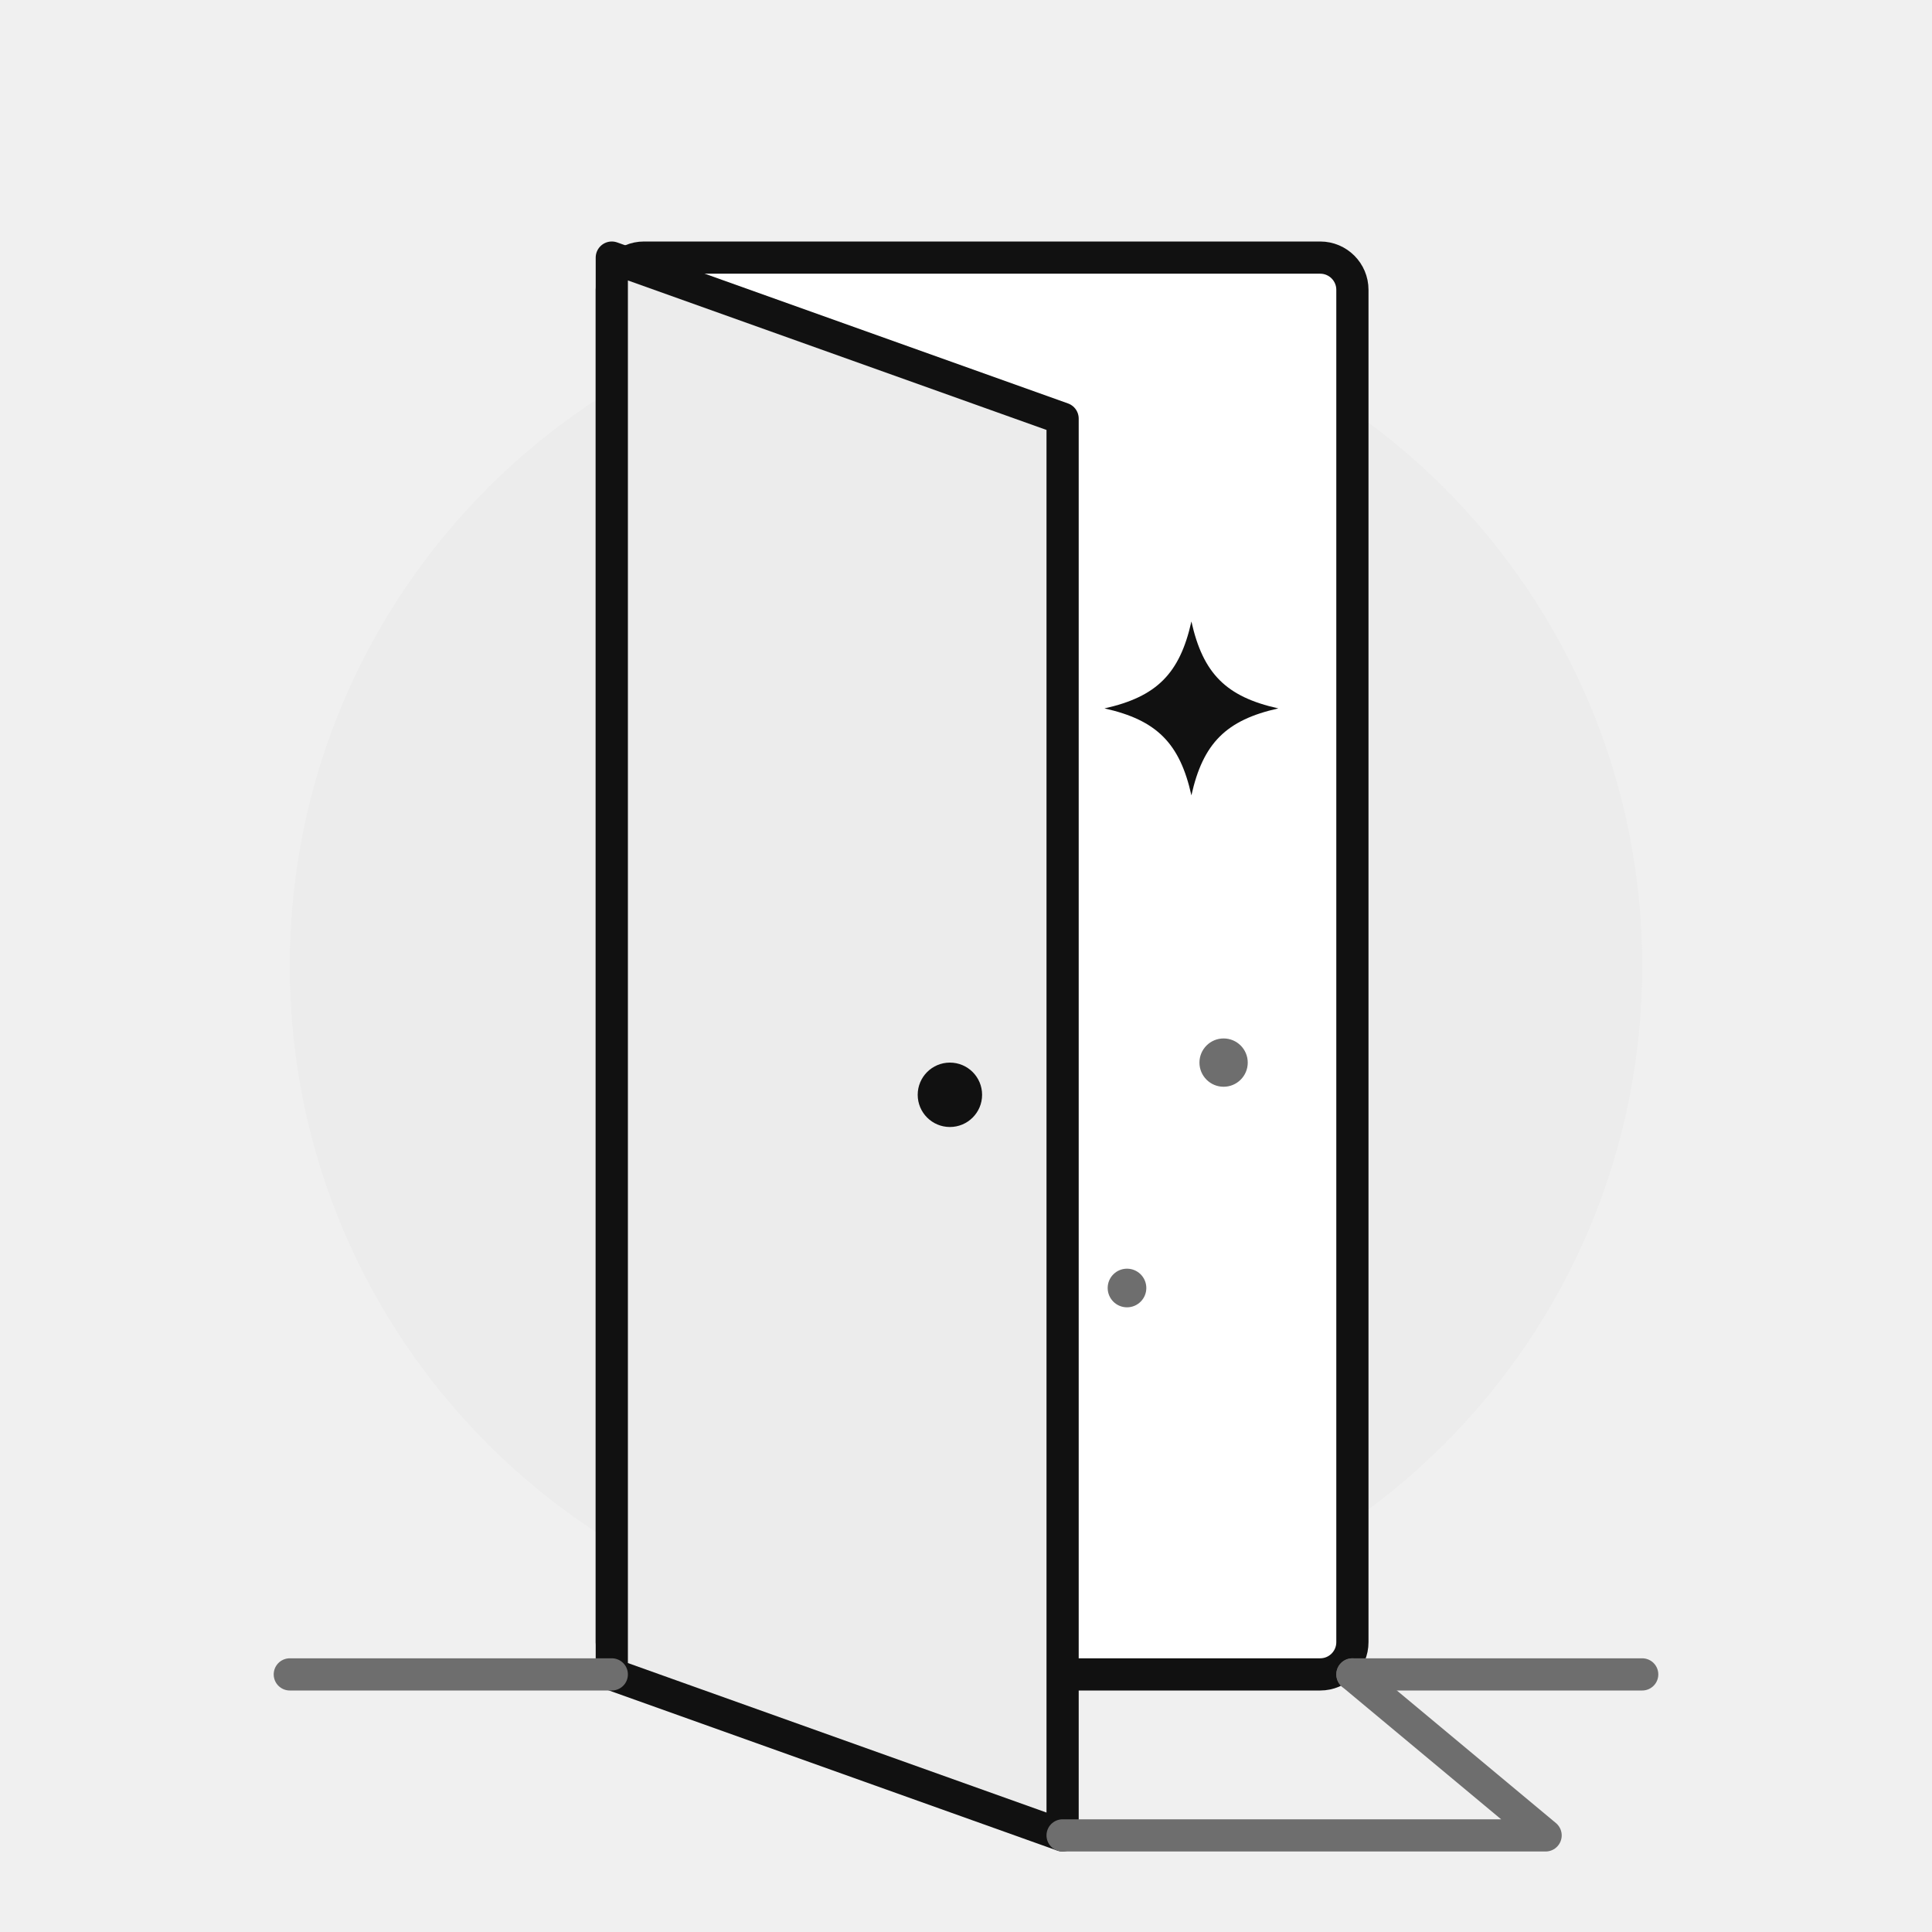
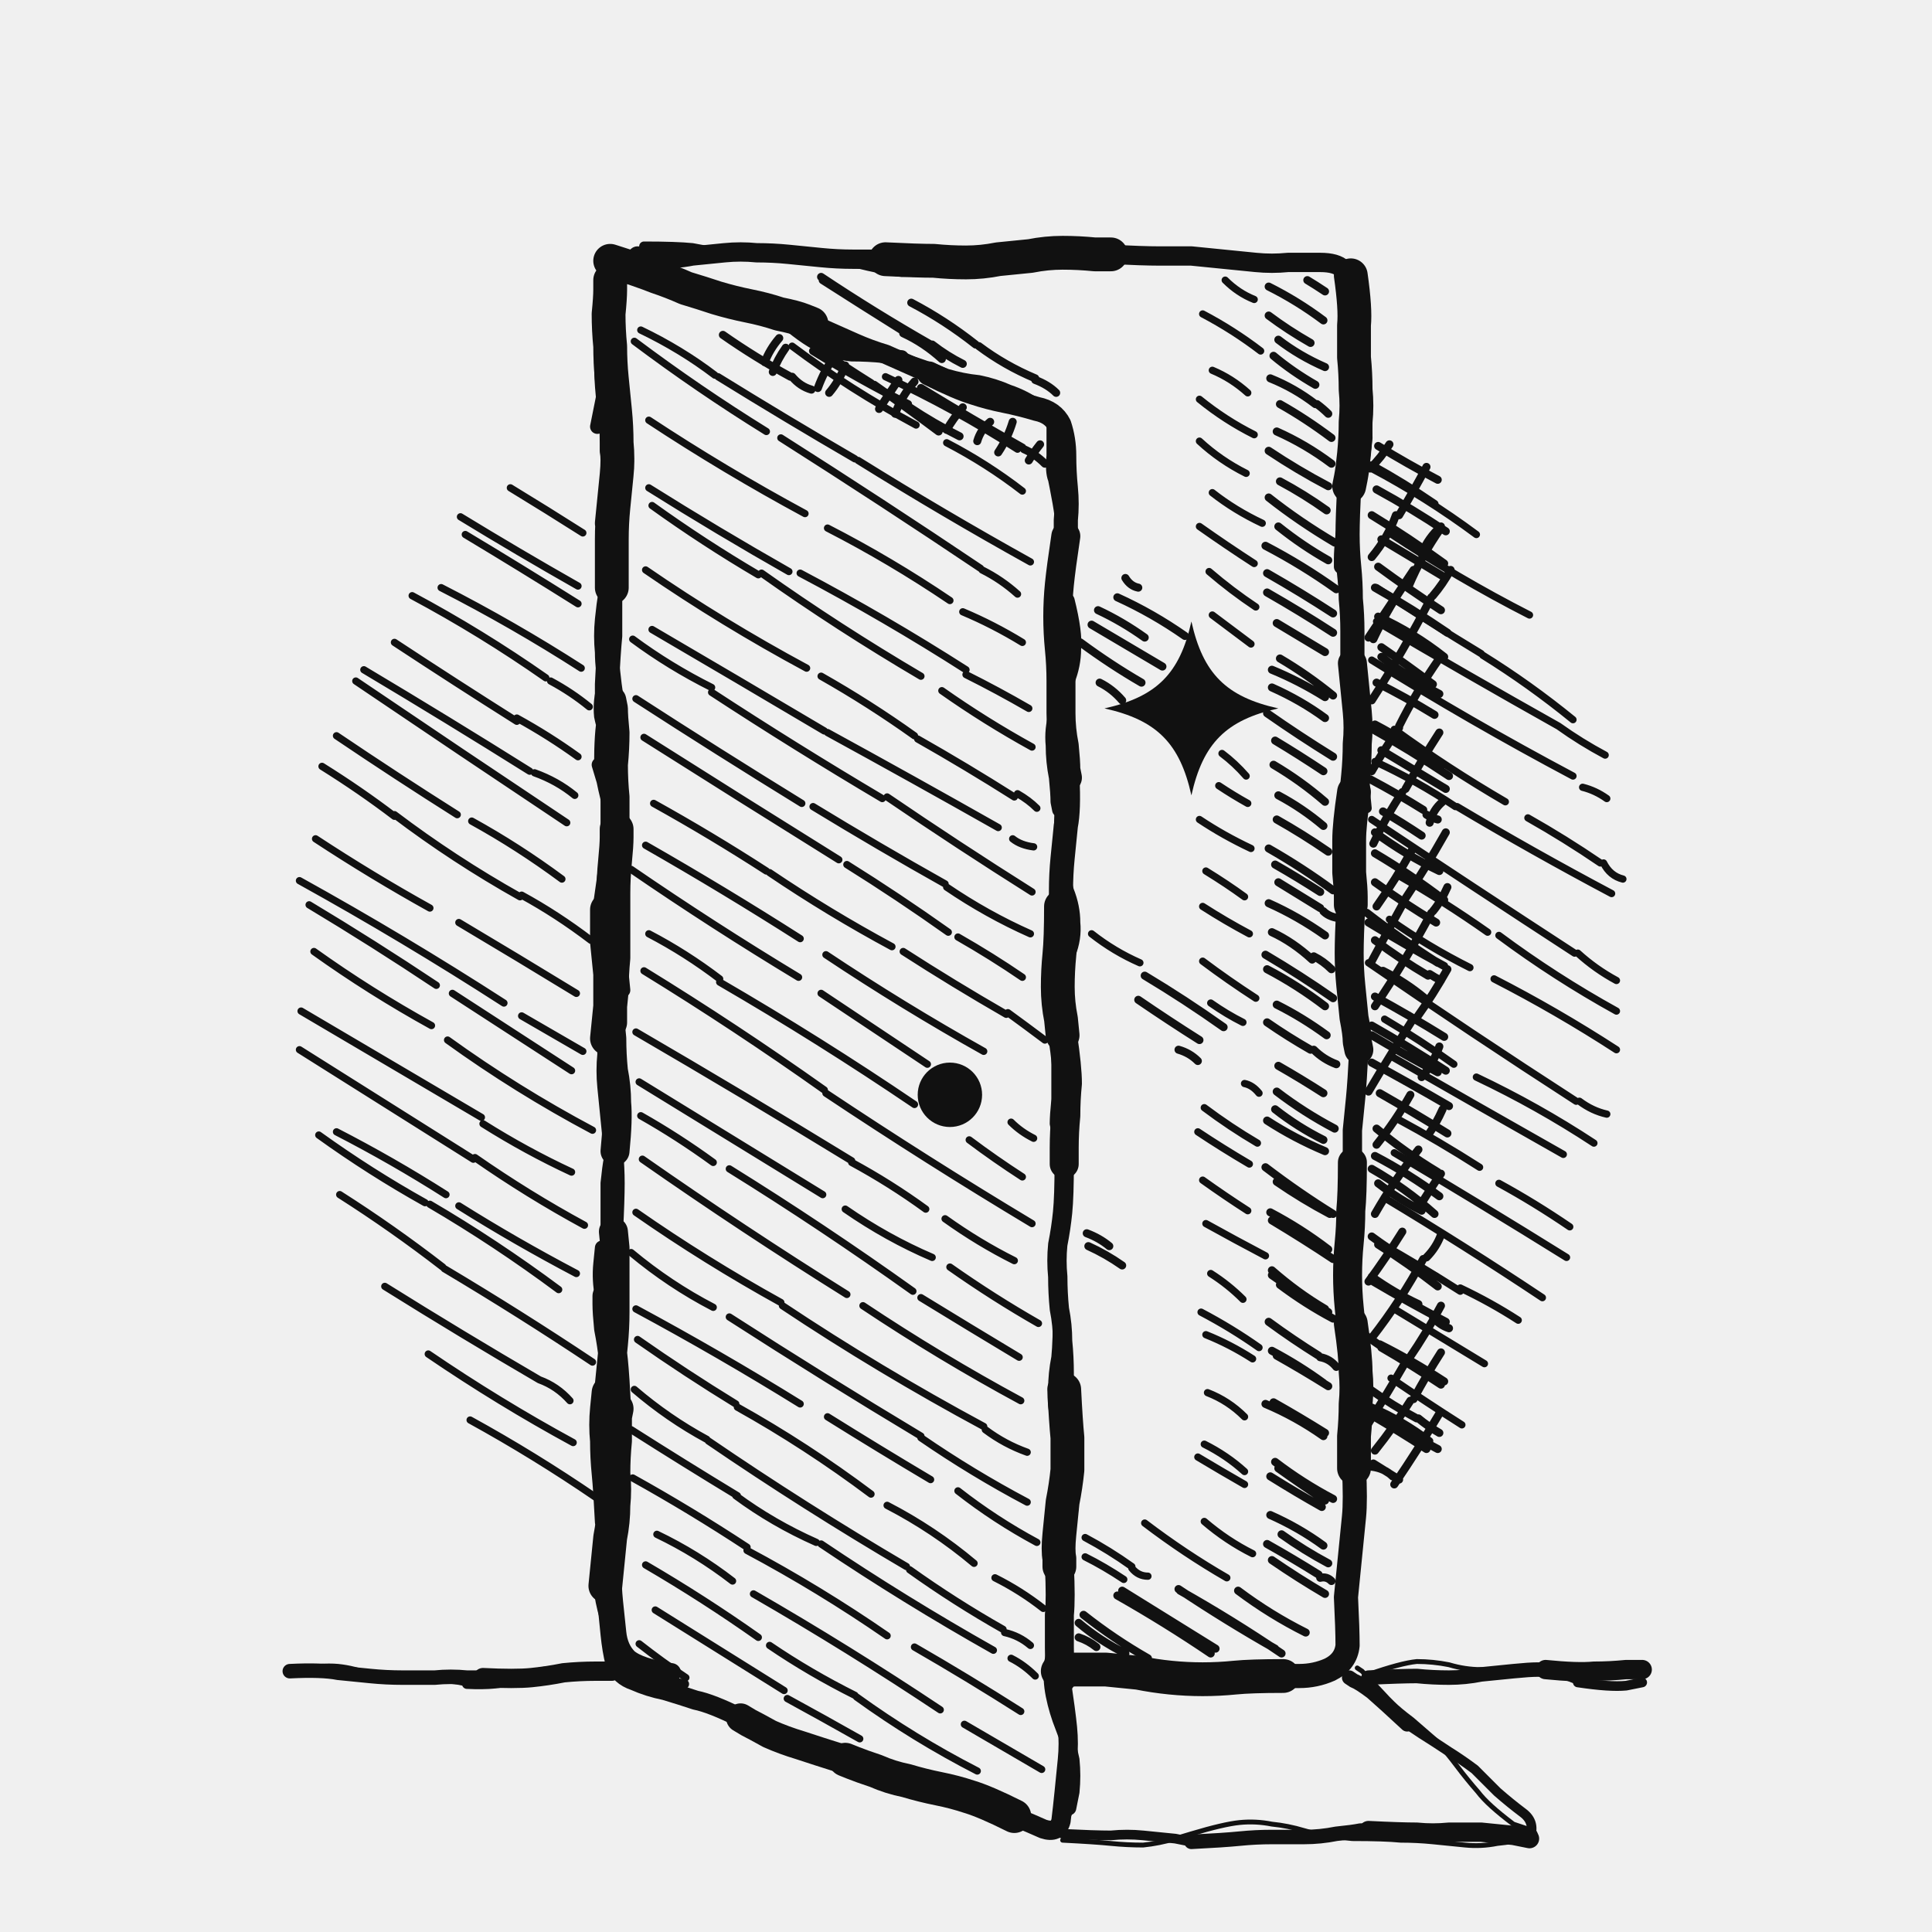
- <svg xmlns="http://www.w3.org/2000/svg" viewBox="0 0 120 120" width="120" height="120" fill="none" stroke="#111111" stroke-width="2" stroke-linecap="round" stroke-linejoin="round">
-   <circle cx="60" cy="60" r="42" fill="#ececec" stroke="none" />
-   <rect x="38" y="16" width="46" height="88" rx="2" fill="#ffffff" />
+ <svg xmlns="http://www.w3.org/2000/svg" viewBox="0 0 120 120" width="120" height="120" fill="none" stroke="#111111" stroke-linecap="round" stroke-linejoin="round">
+   <path stroke-width="0.45" d="M85.2 29.1Q88.6 30.9 91.7 33.2M86.3 33.1Q90.5 35.9 95 38.2M85.5 36.5Q88.7 38.6 92 40.6M92.1 40.7Q95 42.5 97.7 44.7M85.5 38.6Q91.1 41.9 96.8 45.1M96.8 45.1Q98.2 46.1 99.7 46.9M55 23.4Q59.3 25.4 63.2 27.9M85.2 41Q91.3 44.8 97.7 48.2M98.3 48.9Q99.1 49.1 99.8 49.6M49.2 21.5Q52.8 24.2 56.9 26.4M58.8 27.5Q61.3 28.8 63.5 30.5M86.6 45.3Q89.9 47.7 93.5 49.8M94.9 50.8Q97.2 52.1 99.4 53.6M99.6 53.6Q100 54.4 100.8 54.6M39.8 20.5Q42.3 21.7 44.4 23.3M44.6 23.4Q48.8 26 53.1 28.5M53.3 28.6Q58.6 31.9 64 34.9M85.4 47.3Q88 48.5 90.4 50.1M90.5 50.1Q95.2 52.9 100.1 55.5M39.4 21.2Q43.4 24.2 47.6 26.8M48.5 27.2Q54.8 31.2 60.9 35.3M61 35.4Q62.2 36 63.2 36.9M85.2 50.9Q91.5 55.1 97.8 59.2M98 59.2Q99.1 60.2 100.4 60.9M40.3 26.1Q45 29.2 50 31.9M51.4 32.8Q55.3 34.8 59 37.3M59.8 38Q61.7 38.8 63.5 39.9M86.9 54.4Q89.7 56 92.4 57.9M93.1 58.1Q96.6 60.7 100.4 62.8M40.3 30.3Q44.6 33 49 35.5M49.7 35.6Q55 38.4 60 41.6M60 41.9Q62 42.9 63.9 44M86.3 57.1Q88.7 58.8 91.3 60.1M92.8 60.8Q96.7 62.8 100.4 65.2M40.5 31.4Q43.7 33.7 47.1 35.7M47.3 35.6Q52.1 39 57.2 42M58.5 42.9Q61.2 44.8 64.1 46.4M85 59.8Q91.4 64.2 97.9 68.4M98.1 68.4Q98.9 69 99.8 69.2M31.7 30.3Q34 31.7 36.2 33.1M40.1 35.4Q44.9 38.7 50.1 41.5M51 42Q54 43.7 56.8 45.7M57 45.9Q60 47.6 63 49.5M63.2 49.3Q63.9 49.7 64.4 50.2M86 63.3Q88.2 64.6 90.3 66.1M91.7 66.9Q95.5 68.7 99 71M28.6 32.1Q32.2 34.3 35.9 36.4M40.5 39.1Q45.8 42.2 51.2 45.4M51.4 45.5Q56.7 48.4 62 51.4M62.9 52.1Q63.4 52.5 64.2 52.6M86.4 65.6Q91.8 68.7 97.1 71.7M28.9 33.2Q32.4 35.3 35.9 37.5M39.3 39.7Q41.6 41.4 44.2 42.7M44.2 43Q49.4 46.4 54.8 49.6M55.1 49.5Q59.5 52.5 64.1 55.4M86.8 69.5Q89.4 70.9 91.9 72.5M93.1 73.5Q95.3 74.7 97.5 76.2M27.4 36.5Q31.9 38.8 36.1 41.5M39.5 43.4Q44.6 46.7 49.8 49.9M50.5 50.1Q54.6 52.6 58.7 54.9M58.8 55.1Q61.3 56.8 64 58M86.6 71.6Q92 74.8 97.3 78.1M25.6 37Q29.9 39.3 33.9 42.1M34.2 42.3Q35.5 43 36.6 43.9M40 45.8Q46 49.6 52.1 53.4M52.6 53.7Q55.8 55.7 58.9 57.9M59.5 58.2Q61.6 59.4 63.5 60.7M86 74.4Q91 77.4 95.8 80.6M24.5 39.9Q28.3 42.4 32.1 44.8M32.1 44.6Q34.1 45.7 35.9 47M40.6 49.9Q44.2 51.9 47.6 54.1M47.8 54.2Q51.5 56.7 55.4 58.8M56.1 59.1Q59.2 61.1 62.5 63M62.6 62.9Q63.7 63.7 64.9 64.6M85.7 77.2Q88.2 78.6 90.7 80.2M90.7 80Q92.6 80.9 94.3 82M22.6 41.6Q27.8 44.7 32.9 47.9M33.2 48Q34.6 48.5 35.7 49.4M40.1 52.5Q45 55.3 49.7 58.3M51.3 59.3Q56.1 62.5 61.1 65.3M86.6 81.3Q89.4 83 92.2 84.7M22.1 42.3Q28.6 46.7 35.2 51.1M39.2 54Q44.3 57.5 49.6 60.7M51 61.7Q54.3 63.9 57.6 66.1M62.8 69.7Q63.4 70.3 64.2 70.7M86.4 85.6Q88.6 87.1 90.8 88.5M20.9 45.7Q24.6 48.2 28.4 50.6M29.3 51Q32.2 52.6 34.9 54.6M40.3 58Q42.6 59.2 44.7 60.8M44.7 61Q50.9 64.6 56.8 68.6M60.2 70.8Q61.8 72 63.5 73.1M85.2 87.4Q87.1 88.2 88.8 89.5M20 47.6Q22.4 49.1 24.5 50.7M24.5 50.6Q28.2 53.4 32.3 55.7M32.4 55.6Q34.6 56.8 36.7 58.4M40 60.3Q45.7 63.8 51.2 67.7M51.3 67.9Q57.6 72.1 64.1 76M19.6 52.1Q23.1 54.4 26.7 56.4M28.5 57.3Q32.2 59.5 35.8 61.7M39.5 64.1Q46.2 68 52.9 72.1M52.9 72.2Q55.3 73.5 57.5 75.1M58.7 75.7Q60.8 77.2 63 78.3M18.6 54.7Q25.1 58.3 31.3 62.3M32.4 63.1Q34.3 64.2 36.2 65.3M39.7 67.2Q45.4 70.7 51.1 74.2M52.5 75.1Q55.1 76.9 57.9 78.1M59 78.7Q61.7 80.6 64.5 82.2M19.2 56.2Q23.2 58.6 27.1 61.2M28.1 61.7Q31.8 64.1 35.5 66.5M39.8 69.3Q42.1 70.6 44.3 72.2M45.3 72.6Q51.1 76.2 56.7 80.2M57.2 80.6Q60.3 82.5 63.3 84.3M19.5 59.1Q23 61.6 26.8 63.7M27.8 64.6Q32.1 67.7 36.8 70.2M39.9 72Q46.2 76.4 52.6 80.4M53.6 81.1Q58.4 84.3 63.4 87M18.7 62.8Q24.3 66.1 29.9 69.4M30 69.8Q32.7 71.5 35.5 72.8M39.5 75.3Q43.8 78.3 48.5 80.9M48.6 81.1Q54.6 85.1 61.1 88.6M61.2 88.8Q62.4 89.7 63.8 90.2M18.6 65.2Q24 68.6 29.4 72M29.5 71.9Q32.8 74.2 36.3 76.1M39.2 77.8Q41.6 79.8 44.3 81.2M45.3 81.8Q51.2 85.6 57.2 89.2M57.2 89.3Q60.4 91.5 63.8 93.3M20.9 70.3Q24.4 72.1 27.7 74.2M28.5 74.9Q32 77.1 35.8 79.1M39.5 81.3Q44.7 84.1 49.7 87.2M51.4 88Q54.6 90 57.8 91.9M59.5 92.6Q61.8 94.4 64.4 95.8M19.8 70.5Q23 72.8 26.4 74.7M26.7 74.8Q30.8 77.2 34.7 80.1M39.6 83.2Q42.6 85.3 45.7 87.2M45.8 87.4Q50.1 89.8 54.1 92.8M55.1 93.5Q58 95 60.5 97.1M61.8 98Q63.4 98.8 64.8 99.9M21.1 74.2Q24.4 76.3 27.5 78.7M27.6 78.8Q32.3 81.6 36.8 84.6M39.4 86.3Q41.5 88.1 43.9 89.4M44 89.5Q50 93.6 56.3 97.3M56.5 97.5Q59.3 99.5 62.3 101.2M62.4 101.4Q63.3 101.6 64 102.2M23.9 79.9Q28.7 82.9 33.5 85.7M33.5 85.7Q34.6 86.1 35.4 87M39.2 88.8Q42.5 90.9 45.8 92.9M45.7 92.9Q48 94.6 50.7 95.8M51 95.9Q56.2 99.4 61.7 102.5M62.8 103Q63.6 103.4 64.3 104.1M26.6 84.1Q31 87.1 35.6 89.6M39.3 91.8Q42.9 93.8 46.4 96.1M46.4 96.3Q50.9 98.7 55.1 101.6M56.8 102.3Q60.1 104.2 63.4 106.3M29.2 88.2Q33.2 90.4 37 93M40.8 95.3Q43.3 96.5 45.5 98.2M46.8 99Q52.7 102.4 58.4 106.2M59.9 107.1Q62.3 108.5 64.7 109.9M40.1 97.2Q43.7 99.3 47.1 101.7M47.8 102.2Q50.3 103.9 53.1 105.3M53.2 105.4Q56.8 108 60.7 110M40.7 100Q44.7 102.5 48.7 105M48.9 105.5Q51.1 106.7 53.4 108M39.7 102.1Q41.1 103.2 42.6 104.2M76.1 17.4Q76.9 18.2 77.9 18.6M74.7 19.5Q76.6 20.5 78.3 21.8M75.3 23Q76.5 23.5 77.5 24.4M74.5 24.8Q76.1 26.1 77.9 27M74.5 27.4Q75.8 28.6 77.4 29.4M75.3 30.6Q76.7 31.7 78.4 32.5M74.5 32.7Q76.2 33.9 77.9 35M75.1 35.5Q76.5 36.7 78 37.7M75.3 38.2Q76.5 39.1 77.7 40M75.9 46.8Q76.7 47.4 77.4 48.2M75.7 48.8Q76.6 49.4 77.5 49.9M74.5 50.9Q76 51.9 77.7 52.7M74.9 54.1Q76.2 54.9 77.3 55.7M74.7 56.3Q76.1 57.2 77.6 58M74.7 59.7Q76.3 60.9 78 62M67.8 58Q69.2 59.1 70.8 59.8M75.2 62.3Q76.2 63 77.2 63.5M77.3 67.3Q77.8 67.4 78.2 67.9M74.8 68.8Q76.4 70 78.1 71M74.4 70.3Q75.9 71.3 77.6 72.3M74.7 73.3Q76.1 74.3 77.5 75.2M74.9 76Q76.7 77 78.6 78M75.2 79.1Q76.3 79.8 77.2 80.7M74.6 81.5Q76.5 82.5 78.2 83.7M74.9 82.9Q76.4 83.5 77.8 84.4M75 86.5Q76.3 87 77.3 88M74.8 89.7Q76.2 90.4 77.3 91.4M74.4 90.5Q75.9 91.4 77.3 92.2M74.8 94.5Q76.2 95.7 77.8 96.5M71.1 94.6Q73.6 96.5 76.2 98M67.4 95.5Q68.9 96.3 70.3 97.3M70.3 97.4Q70.7 97.9 71.3 97.9M67.4 96.7Q68.6 97.3 69.8 98.1" />
+   <path stroke-width="0.5" d="M81.2 17.4Q81.7 17.7 82.3 18.1M78.8 17.8Q80.6 18.7 82.2 19.9M78.8 19.6Q80 20.5 81.4 21.3M79.4 21.1Q80.7 22.1 82.3 22.8M79.1 22.1Q80.3 23.1 81.7 23.9M78.9 23.5Q80.4 24.1 81.7 25.1M81.8 25.1Q82.2 25.4 82.5 25.7M85.6 27.7Q87.4 28.8 89.3 29.8M79.5 25.1Q81.1 26 82.7 27.2M85.2 28.9Q87.2 30 89.1 31.3M79.3 26.8Q81.1 27.6 82.7 28.8M85.5 30.4Q87.7 31.6 89.8 33M78.8 28Q80.6 29.2 82.5 30.2M85.2 32Q87.5 33.4 89.7 35M79.5 29.9Q81 30.7 82.4 31.7M85.8 33.5Q87.8 34.7 89.8 35.9M78.8 30.9Q80.7 32.4 82.9 33.7M85.6 35.2Q87.5 36.6 89.5 37.9M56.6 18.8Q58.7 19.9 60.6 21.4M60.8 21.5Q62.4 22.7 64.3 23.5M64.3 23.6Q65.1 23.9 65.6 24.4M79.4 32.7Q80.9 33.9 82.5 34.8M85.4 36.5Q87.7 37.8 89.9 39.3M51 17.2Q54.3 19.4 57.8 21.4M57.9 21.4Q58.8 22.1 59.8 22.6M78.6 33.9Q80.9 35.1 83 36.6M85.6 38.3Q87.8 39.3 89.7 40.8M51.1 17.4Q53.6 19 56 20.5M56.1 20.7Q57.4 21.3 58.5 22.3M78.7 35.6Q80.8 36.8 82.8 38.1M85.8 40.2Q87.4 41.3 89 42.5M57.2 24.1Q60.3 26 63.5 27.8M63.6 27.9Q64.3 28.2 64.9 28.8M78.7 36.8Q80.8 38 82.8 39.3M85.8 40.8Q87.5 42.1 89.4 43.1M50.5 21.8Q53.4 23.6 56.4 25.1M56.5 25.3Q58 26.3 59.6 27.1M79.3 38.7Q80.8 39.6 82.3 40.5M85.5 42.4Q87.3 43.3 89.1 44.4M50.9 21.7Q52.5 22.8 54.1 23.8M54.3 23.9Q56.3 25.3 58.3 26.8M79.5 40.9Q81.2 41.9 82.8 43.2M85.4 45Q87.5 46.1 89.5 47.6M44.9 20.8Q46.9 22.2 49.1 23.4M49.2 23.4Q49.7 24 50.4 24.2M69.9 35.9Q70.2 36.4 70.7 36.5M79 41.6Q80.7 42.3 82.3 43.3M85.1 45.2Q87.6 46.6 90 48.2M69.4 37.1Q71.6 38.1 73.6 39.5M79 42.7Q80.8 43.5 82.3 44.6M85.8 46.6Q87.8 47.8 89.8 49M68.2 37.9Q69.7 38.6 71.1 39.6M78.7 44.3Q80.7 45.7 82.8 47M85.1 48.4Q86.8 49.3 88.4 50.3M88.6 50.6Q88.9 50.8 89.3 50.9M67.8 38.8Q70 40.1 72.2 41.4M79.2 46Q80.7 46.9 82.2 47.9M85.9 50.4Q87.1 51.1 88.3 51.9M67.1 39.9Q69 41.3 70.9 42.4M79.1 47.5Q80.8 48.5 82.3 49.8M85.4 51.7Q87.3 53.1 89.4 54.1M68.3 42.4Q69.1 42.8 69.7 43.5M79.4 49.4Q80.9 50.2 82.2 51.3M85.4 53Q87.6 54.3 89.7 55.9M79.3 50.9Q80.9 51.8 82.5 52.9M85.4 54.8Q87.2 56.1 89.2 57.3M78.8 52.7Q80.9 53.9 82.8 55.3M84.9 56.7Q87.1 58.4 89.3 59.8M79.2 53.7Q80.6 54.5 82 55.4M85 57.3Q87.3 58.7 89.7 60M79.4 54.8Q80.7 55.6 82 56.4M82.2 56.6Q82.5 56.9 83 57M85.4 58.4Q87 59.6 88.7 60.6M88.8 60.5Q89.1 60.7 89.5 60.9M78.8 56.1Q80.6 56.9 82.3 58.1M85.9 60.3Q87.3 61 88.5 62M79 57.9Q80.3 58.5 81.5 59.6M81.6 59.4Q82.2 59.7 82.7 60.2M85.4 61.9Q87.6 63.1 89.7 64.4M78.6 59.3Q80.8 60.6 82.8 62M85.2 63.7Q87.5 65 89.8 66.5M78.7 60.2Q80.6 61.2 82.3 62.5M85.2 64.3Q87.2 65.5 89.3 66.6M79.3 62.4Q80.9 63.2 82.4 64.3M85.2 66Q87.6 67.3 90 68.7M78.7 63.5Q80 64.4 81.4 65.2M81.6 65.2Q82.2 65.8 83 66.1M85.7 67.9Q87.8 69.1 89.9 70.4M71.1 60.6Q73.6 62.1 76 63.8M79.4 66.2Q80.8 67 82.2 67.9M85.5 70.1Q87.3 71.6 89.3 72.8M70.7 62.1Q72.6 63.4 74.5 64.6M79.3 67.8Q81 69.1 82.9 70.1M85.4 71.8Q87.5 72.9 89.4 74.3M73.2 65.2Q73.9 65.4 74.4 65.9M79.2 68.9Q80.6 70 82.2 70.8M85.2 72.6Q87.3 73.8 89.1 75.4M78.7 69.6Q80.4 70.7 82.3 71.5M85.6 73.5Q86.9 74.5 88.3 75.2M78.6 72.5Q80.7 74.1 82.8 75.4M85.6 77.3Q87.5 78.5 89.3 79.9M79.3 73.4Q80.9 74.5 82.6 75.4M85.2 76.8Q87.1 78.2 89.2 79.3M78.9 75.3Q80.8 76.3 82.5 77.6M85.2 79.3Q86.6 80.3 88.1 81M89 81.8Q89.4 82.3 90 82.5M79 75.8Q81 77 82.8 78.2M85.3 79.6Q87.5 80.9 89.8 82.1M79 78.9Q80.6 80.3 82.3 81.3M85.8 83.7Q87.7 84.8 89.5 86M79 79.2Q80.7 80.4 82.5 81.5M84.9 83Q87.1 84.6 89.5 85.8M79.5 79.8Q81.1 81 82.8 81.9M85.7 83.5Q87.7 84.5 89.7 85.8M78.8 82.1Q80.3 83.2 81.9 84.2M82 84.3Q82.6 84.4 83 84.9M85.1 86.3Q86.5 87.3 88 88.1M88.1 88.1Q88.7 88.6 89.4 89M67.5 76.6Q68.3 76.9 68.9 77.4M79 83.9Q80.7 84.8 82.2 85.9M85.2 87.9Q86.9 88.9 88.6 90M67.6 77.4Q68.7 77.9 69.7 78.6M79.3 84.2Q80.9 85.1 82.5 86.1M85.2 87.7Q87.2 88.9 89.3 90M79.1 87.1Q80.7 88 82.3 89M85.2 91.1Q86 91.2 86.5 91.7M78.6 87.2Q80.5 88 82.2 89.2M85.3 90.9Q86.1 91.4 86.9 91.9M79.2 90.8Q80.9 92.1 82.8 93.1M79.4 91.2Q80.8 92.2 82.3 93.2M78.9 91.7Q80.5 92.7 82.1 93.6M78.9 94.1Q80.7 94.9 82.2 96M79.6 95.3Q81 96.3 82.5 97.1M78.7 95.9Q80.3 96.8 81.9 97.8M82 98Q82.4 97.9 82.7 98.2M79 96.9Q80.6 98 82.3 99M76.9 98.8Q78.9 100.3 81.1 101.4M73.3 98.8Q76.5 100.6 79.6 102.7M73.2 98.7Q76.2 100.7 79.2 102.4M69.7 98.8Q72.6 100.6 75.5 102.4M69.4 99.1Q72.4 100.8 75.2 102.7M67.3 100.3Q69.2 101.8 71.3 103M67 100.8Q68.3 101.9 69.9 102.7M67 101.7Q67.6 101.9 68.1 102.3M47.5 22.5Q47.8 21.7 48.4 21M48 23.1Q48.3 22.3 48.8 21.6M50.8 24.1Q51.2 23 51.8 22.2M51.5 24.4Q52.1 23.7 52.5 22.7M54.6 25.4Q55.2 24.5 55.8 23.6M55.6 25.7Q56 24.6 56.8 23.7M58.8 26.7Q59.2 26 59.8 25.3M60.7 27.4Q60.9 26.7 61.5 26.2M62 28.1Q62.6 27.2 62.9 26.2M63.9 28.6Q64.2 28.1 64.6 27.6M85.1 29.1Q85.8 28.4 86.3 27.6M85.2 34.6Q86.2 33.4 86.7 32M86.9 32Q87.8 30.5 88.6 29M85 39.6Q86.4 37.5 87.8 35.4M88.3 34.4Q88.7 33.4 89.5 32.7M85.3 39.7Q86.1 38 87.1 36.5M87.5 36.4Q88.3 34.5 89.5 32.8M85.2 43.5Q87.2 40.4 88.9 37.1M89 37Q89.6 36.3 90.1 35.4M85.2 47.9Q86 46.5 86.9 45.2M86.9 45.1Q88 42.9 89.4 40.9M85.3 52.4Q86.1 50.7 87.1 49.2M87.3 49Q88.3 47.2 89.4 45.5M85.5 56.3Q86.7 54.6 87.7 52.8M88.8 51.1Q89 50.3 89.6 49.8M85.2 59.7Q86.1 58 87.1 56.2M87.1 56.1Q88.5 54 89.8 51.7M85.4 62.5Q87.3 59.7 88.9 56.7M89 56.6Q89.5 56 89.9 55.1M85 67.8Q86.3 65.6 87.7 63.4M88 63.2Q89 61.8 89.9 60.2M85.5 71.1Q86.7 69.6 87.6 68M88.3 66.9Q89 66.1 89.4 65M85.4 75.4Q86.6 73.3 88.1 71.4M88.7 70.5Q89.2 69.8 89.6 68.9M85 79.6Q86.1 78.1 87.1 76.5M88.2 74.9Q88.8 73.9 89.5 72.9M85.2 83.1Q87 80.8 88.4 78.2M88.6 78.1Q89.2 77.5 89.5 76.7M85 88.4Q86.2 86.5 87.3 84.6M87.5 84.4Q88.6 82.8 89.5 81.1M85.4 90.1Q86.6 88.6 87.6 87M87.8 86.9Q88.6 85.4 89.5 84M86.6 92.2Q88.1 90 89.4 87.8" />
+   <path stroke-width="0.3" d="M18 103.7Q20 103.4 21 103.5Q22 103.6 23 104Q24 104.4 25 104.4Q26 104.4 27 104.4Q28 104.4 28.5 104.5L29 104.6M85 104Q87 103.3 88 103.2Q89 103.2 90 103.4Q91 103.7 92 103.7Q93 103.8 94 103.7Q95 103.6 96 103.9Q97 104.1 97.5 104.3L98 104.5M66 114.3Q68 114.4 69 114.5Q70 114.6 71 114.6Q72 114.5 73 114.2L74 113.9M74 113.9Q76 113.3 77 113.2Q78 113.1 79 113.3Q80 113.4 81 113.7Q82 114 83 114.1L84 114.2M84 114.2Q86 114.2 87 114.3Q88 114.3 89 114.4Q90 114.5 91 114.6Q92 114.7 93 114.5Q94 114.4 94.9 114.2Q95.8 113.9 94.9 113.6L94 113.3M94 113.3Q92.4 112.1 91.8 111.3Q91.1 110.5 90.5 109.7Q89.9 108.9 89.2 108.1Q88.4 107.4 87.7 106.8Q86.9 106.2 86.5 105.8L86.2 105.5M86.2 105.5Q84.8 104 84.6 103.8L84.3 103.6" />
+   <path stroke-width="0.6" d="M40 15.3Q42 15.3 43 15.4Q44 15.6 45 15.7Q46 15.8 47 15.8Q48 15.8 49 15.8Q50 15.8 51 15.9Q52 16.1 52.5 16.2L53 16.3M53 16.3Q55 16.8 56 16.9Q57 16.9 58 16.7Q59 16.5 60 16.2Q61 15.9 62 15.7Q63 15.6 64 15.6Q65 15.6 66 15.6L67 15.7M83.3 35.2Q83.5 37.2 83.6 38.2Q83.7 39.2 83.7 40.2Q83.7 41.2 83.7 41.7L83.7 42.2M83.7 42.2Q83.9 44.2 84.1 45.2Q84.3 46.2 84.5 47.2Q84.8 48.2 84.8 49.2L84.9 50.2M73.7 103.7Q71.7 104.2 70.7 104.3Q69.7 104.4 68.7 104.4Q67.7 104.3 66.7 104.3L65.7 104.3M41.7 103.7Q39.7 103.6 39 103Q38.2 102.5 37.9 101.5Q37.5 100.5 37.3 99.5Q37.1 98.5 37.2 97.5Q37.2 96.5 37.4 95.5Q37.7 94.5 37.8 94L37.9 93.5M37.2 47.5Q37.2 45.5 37.4 44.5Q37.6 43.5 37.7 42.5Q37.8 41.5 37.9 41L37.9 40.5M38 16.1Q40 16.3 41 16.6Q41.9 17 42.8 17.3Q43.8 17.7 44.7 18Q45.7 18.2 46.6 18.6Q47.5 19 48 19.3L48.4 19.6M56 22.2Q57.9 22.8 58.8 23.2Q59.8 23.5 60.8 23.6Q61.8 23.8 62.7 24.2Q63.6 24.5 64.5 25.1Q65.3 25.8 65.3 26.5Q65.3 27.3 65.3 28.3Q65.2 29.3 65.4 29.8L65.5 30.3M65.5 30.3Q65.9 32.3 65.9 33.3Q66 34.3 66 35.3Q66.1 36.3 66.2 36.8L66.3 37.3M65.8 50.3Q65.7 52.3 65.9 53.3Q66.1 54.3 66.4 55.3Q66.8 56.3 66.8 57.3Q66.9 58.3 66.5 59.3Q66.2 60.3 66 60.8L65.8 61.3M65.8 61.3Q65.5 63.3 65.6 64.3Q65.6 65.3 65.6 66.3Q65.6 67.3 65.6 68.3Q65.5 69.3 65.5 69.8L65.6 70.3M65.7 81.3Q65.7 83.3 65.6 84.3Q65.4 85.3 65.4 86.3Q65.3 87.3 65.6 88.3Q65.9 89.3 66.3 90.3L66.7 91.3M66.7 91.3Q66.8 93.3 66.6 94.3Q66.3 95.3 66.2 96.3Q66 97.3 66 98.3Q66 99.3 65.9 99.8L65.9 100.3M66.4 112.3Q65.8 114.1 64.8 113.8Q63.8 113.5 62.9 113Q62 112.6 61.1 111.9Q60.3 111.3 59.4 110.8Q58.5 110.4 57.5 110.3Q56.5 110.2 55.4 110.2L54.3 110.2M42.5 104.6Q40.5 104.3 39.5 104.2Q38.4 104.2 38.1 103.3Q37.7 102.5 37.7 101.5L37.7 100.5M37.7 100.5Q37.6 98.5 37.4 97.5Q37.3 96.5 37.5 95.5Q37.7 94.5 38.1 93.5Q38.5 92.5 38.7 91.5Q38.9 90.5 38.7 89.5Q38.5 88.5 38.3 87.5Q38 86.5 38 86L38 85.5M37.2 62.5Q37.2 60.5 37.5 59.5Q37.9 58.5 38.2 57.5Q38.5 56.5 38.5 55.5Q38.5 54.5 38.4 53.5Q38.3 52.5 38.4 51.5Q38.4 50.5 38.4 49.5Q38.4 48.5 38.2 48L38.1 47.5M38.1 47.5Q37.4 45.5 37.2 44.5Q37.1 43.5 37.4 42.5Q37.6 41.5 37.9 40.5Q38.2 39.5 38.2 38.5Q38.3 37.5 38.3 36.5Q38.3 35.5 38.4 34.5L38.6 33.5M29 104.6Q31 104.7 32 104.3Q33 103.9 34 103.8Q35 103.7 36 103.8Q37 103.8 37.5 103.6L38 103.4M98 104.5Q100 104.8 101 104.7L102 104.5M66 113.9Q68 114 69 114Q70 113.9 71 114Q72 114.1 73 114.2L74 114.4M95 114.2Q95.4 113.2 94.6 112.6Q93.8 112 93 111.3Q92.3 110.6 91.6 109.9Q90.8 109.3 90 108.8Q89.1 108.2 88.3 107.7L87.4 107.1" />
+   <path stroke-width="0.9" d="M84.5 24.2Q84.8 26.2 84.8 27.2Q84.7 28.2 84.5 29.2Q84.2 30.2 83.9 31.2Q83.6 32.2 83.4 33.2Q83.3 34.2 83.3 34.7L83.3 35.2M38.7 61.5Q38.5 59.5 38.4 58.5Q38.3 57.5 38.4 56.5Q38.4 55.5 38.5 54.5Q38.5 53.5 38.4 52.5Q38.3 51.5 38 50.5Q37.7 49.5 37.5 48.5L37.2 47.5M38.1 27.5Q37.8 25.5 37.8 24.5Q37.9 23.5 37.8 22.5Q37.8 21.5 37.7 21L37.7 20.5M48.4 19.6Q50 21 50.9 21.4Q51.8 21.9 52.9 22Q53.9 22 54.9 22.1L56 22.2M66.3 37.3Q66.8 39.3 66.7 40.3Q66.7 41.3 66.3 42.3Q65.9 43.3 65.6 44.3Q65.3 45.3 65.4 46.3Q65.4 47.3 65.6 48.3Q65.7 49.3 65.7 49.8L65.8 50.3M65.9 100.3Q65.5 102.3 65.3 103.3Q65.2 104.3 65.4 105.3Q65.6 106.3 66 107.3Q66.4 108.3 66.6 109.3Q66.7 110.3 66.6 111.3L66.4 112.3M38 85.5Q38 83.5 37.8 82.5Q37.6 81.5 37.4 80.5Q37.2 79.5 37.3 78.5L37.4 77.5M37.1 26.5Q37.5 24.5 37.7 23.5Q37.9 22.5 38 21.5Q38.1 20.5 38.1 19.5Q38.1 18.5 38.4 17.5L38.6 16.5M18 103.8Q20 103.7 21 103.9Q22 104 23 104.1Q24 104.2 25 104.2Q26 104.2 27 104.2Q28 104.1 29 104.2L30 104.2M85 104.2Q87 104.1 88 104.1Q89 104.2 90 104.2Q91 104.2 92 104Q93 103.9 94 103.8Q95 103.7 95.5 103.7L96 103.7M74 114.4Q76 114.3 77 114.2Q78 114.1 79 114.1Q80 114.1 81 114.1Q82 114.1 83 113.9Q84 113.8 84.5 113.7L85 113.7M87.4 107.1Q86 105.8 85.2 105.1Q84.4 104.5 84.1 104.4L83.8 104.2" />
+   <path stroke-width="1.2" d="M40 16.2Q42 16.1 43 15.9Q44 15.8 45 15.7Q46 15.6 47 15.7Q48 15.7 49 15.8Q50 15.9 51 16Q52 16.1 53 16.1Q54 16.1 54.5 16.1L55 16.1M69 15.8Q71 15.9 72 15.9Q73 15.9 74 15.9Q75 16 76 16.1Q77 16.2 78 16.3Q79 16.4 80 16.3Q81 16.3 82 16.3Q83 16.3 83.4 16.7L83.9 17.1M84.4 65.2Q84.3 67.2 84.2 68.2Q84.1 69.2 84 70.2Q84 71.2 84 71.7L84 72.2M41.7 103.9Q39.7 103.6 39 103Q38.4 102.4 38.3 101.4Q38.2 100.5 38.1 99.5Q38 98.5 38 97.5Q38 96.5 38 95.5L38 94.5M38.1 76.5Q38.2 74.5 38.2 73.5Q38.2 72.5 38.1 71.5Q38 70.5 37.9 69.5Q37.8 68.5 37.7 67.5Q37.6 66.5 37.7 65.5L37.7 64.5M37.9 17.4L39.6 15.9M50.4 20.1Q52.2 20.9 53.1 21.3Q54 21.7 55 22Q55.9 22.4 56.8 22.8L57.7 23.2M66.1 72.3Q66.1 74.3 66 75.3Q65.9 76.3 65.7 77.3Q65.6 78.3 65.7 79.3Q65.7 80.3 65.8 81.3Q66 82.3 66 83.3Q66.1 84.3 66.1 85.3L66.1 86.3M65.9 104.3Q66.2 106.3 66.3 107.3Q66.4 108.3 66.3 109.3Q66.2 110.3 66.1 111.3Q66 112.3 65.9 113.1Q65.7 113.9 64.8 113.6Q63.9 113.2 63.4 113L63 112.8M46 106.7Q44.2 105.8 43.2 105.6Q42.3 105.3 41.3 105Q40.3 104.8 39.4 104.4Q38.5 104.1 38.2 103.3Q38 102.5 37.9 101.5Q37.8 100.5 37.7 99.5L37.6 98.5M37.7 80.5Q37.8 78.5 37.9 77.5Q37.9 76.5 37.9 75.5Q37.9 74.5 37.9 73.5Q38 72.5 38.1 72L38.2 71.5M37.8 20.5Q37.8 18.5 37.8 17.5L37.8 16.5M30 104.2Q32 104.3 33 104.2Q34 104.1 35 103.9Q36 103.8 37 103.8L38 103.8M96 103.7Q98 103.9 99 103.8Q100 103.8 101 103.7L102 103.7M85 113.7Q87 113.8 88 113.8Q89 113.9 90 113.8Q91 113.8 92 113.8Q93 113.9 94 114L95 114.2" />
+   <path stroke-width="1.5" d="M83.8 30.2Q83.7 32.2 83.7 33.2Q83.7 34.2 83.8 35.2Q83.9 36.2 83.9 37.2Q84 38.2 84 39.2Q84 40.2 84 40.7L84 41.2M84.1 91.2Q84.2 93.2 84.1 94.2Q84 95.2 83.9 96.2Q83.8 97.2 83.7 98.2L83.6 99.2M83.6 99.2Q83.7 101.2 83.7 102.2Q83.6 103.2 82.6 103.7Q81.7 104.1 80.7 104.1L79.7 104.1M38.3 51.5Q38.3 49.5 38.2 48.5Q38.1 47.5 37.9 46.5Q37.8 45.5 37.8 44.5Q37.7 43.5 37.7 43L37.7 42.5M37.7 42.5Q37.8 40.5 37.9 39.5Q37.9 38.5 37.9 37.5Q37.9 36.5 37.9 35.5Q37.9 34.5 38 33.5L38 32.5M57.7 23.2Q59.5 24.1 60.5 24.4Q61.4 24.7 62.4 24.9Q63.4 25.1 64.4 25.4Q65.4 25.6 65.8 26.4Q66.1 27.3 66.1 28.3Q66.1 29.3 66.2 30.3Q66.3 31.3 66.2 32.3L66.2 33.3M66.3 48.3Q66.4 50.3 66.2 51.3Q66.1 52.3 66 53.3Q65.9 54.3 65.9 55.3L65.9 56.3M38 43.5Q37.7 41.5 37.7 40.5Q37.6 39.5 37.7 38.5Q37.8 37.5 37.9 37L38 36.5" />
+   <path stroke-width="1.8" d="M84 41.2Q84.2 43.2 84.3 44.2Q84.4 45.2 84.3 46.2Q84.3 47.2 84.2 48.2L84.1 49.2M83.9 56.2Q83.8 58.2 83.8 59.2Q83.8 60.2 83.9 61.2Q84 62.2 84.1 63.2Q84.3 64.2 84.3 64.7L84.4 65.2M84 72.2Q84 74.2 83.9 75.2Q83.9 76.2 83.8 77.2Q83.7 78.2 83.7 79.2Q83.7 80.2 83.8 81.2L83.9 82.2M37.8 86.5Q38 84.5 38.1 83.5Q38.2 82.5 38.2 81.5Q38.2 80.5 38.2 79.5Q38.2 78.5 38.2 77.5L38.1 76.5M66.2 33.3Q65.9 35.3 65.8 36.3Q65.7 37.3 65.7 38.3Q65.7 39.3 65.8 40.3Q65.9 41.3 65.9 42.3Q65.9 43.3 65.9 44.3Q65.9 45.3 66.1 46.3Q66.2 47.3 66.2 47.8L66.3 48.3M66 64.3Q66.3 66.3 66.3 67.3Q66.2 68.3 66.2 69.3Q66.1 70.3 66.1 71.3L66.1 72.3M65.8 97.3Q65.9 99.3 65.8 100.3Q65.8 101.3 65.8 102.3Q65.8 103.3 65.9 103.8L65.9 104.3M52.5 109.3Q50.6 108.7 49.7 108.4Q48.7 108.1 47.8 107.7Q46.9 107.2 46.5 107L46 106.7M38.3 87.5Q38.2 85.5 38.1 84.5Q38 83.5 37.8 82.5Q37.7 81.5 37.7 81L37.7 80.5M38.2 71.5Q38.4 69.5 38.3 68.5Q38.3 67.5 38.1 66.5Q38 65.5 38 64.5L37.9 63.5M37.7 56.5Q38 54.5 38.1 53.5Q38.3 52.5 38.2 51.5Q38.2 50.5 38.2 49.5Q38.1 48.5 38.1 47.5Q38.2 46.5 38.2 45.5Q38.1 44.5 38.1 44L38 43.5M38.3 27.5Q38.1 25.5 37.9 24.5Q37.8 23.5 37.8 22.5Q37.8 21.5 37.8 21L37.8 20.5" />
+   <path stroke-width="2.1" d="M55 16.1Q57 16.2 58 16.2Q59 16.3 60 16.3Q61 16.3 62 16.1Q63 16 64 15.9Q65 15.7 66 15.7Q67 15.7 68 15.8L69 15.8M83.9 17.1Q84.2 19.2 84.1 20.2Q84.1 21.2 84.1 22.2Q84.2 23.2 84.2 24.2Q84.3 25.2 84.2 26.2Q84.2 27.2 84.1 28.2Q84 29.2 83.9 29.7L83.8 30.2M84.1 49.2Q83.8 51.2 83.8 52.2Q83.8 53.2 83.8 54.2Q83.9 55.2 83.9 55.7L83.9 56.2M83.9 82.2Q84.2 84.2 84.2 85.2Q84.3 86.2 84.2 87.2Q84.2 88.2 84.1 89.2Q84.1 90.2 84.1 90.7L84.1 91.2M79.7 104.1Q77.7 104.1 76.7 104.2Q75.7 104.3 74.7 104.3Q73.7 104.3 72.7 104.2Q71.7 104.1 70.7 103.9Q69.7 103.8 68.7 103.7Q67.7 103.7 66.7 103.7L65.7 103.8M38 94.5Q37.9 92.5 37.8 91.5Q37.7 90.5 37.7 89.5Q37.6 88.5 37.7 87.5L37.8 86.5M37.7 64.5Q37.9 62.5 38 61.5Q38 60.5 38.1 59.5Q38.1 58.5 38.1 57.5Q38.1 56.5 38.1 55.5Q38.1 54.5 38.2 53.5Q38.3 52.5 38.3 52L38.3 51.5M38 32.5Q38.2 30.5 38.3 29.5Q38.4 28.5 38.3 27.5Q38.3 26.5 38.2 25.5Q38.1 24.5 38 23.5Q37.9 22.5 37.9 21.5Q37.8 20.5 37.8 19.5Q37.9 18.5 37.9 18L37.9 17.4M37.9 16.2Q39.8 16.8 40.8 17.2Q41.7 17.5 42.6 17.9Q43.6 18.2 44.5 18.5Q45.5 18.8 46.5 19Q47.5 19.2 48.4 19.5Q49.4 19.7 49.9 19.9L50.4 20.1M65.9 56.3Q65.9 58.3 65.8 59.3Q65.7 60.3 65.7 61.3Q65.7 62.3 65.9 63.3L66 64.3M66.1 86.3Q66.2 88.3 66.3 89.3Q66.3 90.3 66.3 91.3Q66.2 92.3 66 93.3Q65.9 94.3 65.8 95.3Q65.7 96.3 65.8 96.8L65.8 97.3M63 112.8Q61.2 111.9 60.2 111.6Q59.3 111.3 58.3 111.1Q57.3 110.9 56.3 110.6Q55.3 110.4 54.4 110Q53.5 109.7 53 109.5L52.5 109.3M37.6 98.5Q37.8 96.5 37.9 95.5Q38.1 94.5 38.1 93.5Q38.2 92.5 38.1 91.5Q38.1 90.5 38.2 89.5Q38.2 88.5 38.2 88L38.3 87.5M37.9 63.5Q37.9 61.5 37.9 60.5Q37.8 59.5 37.7 58.5Q37.7 57.5 37.7 57L37.7 56.5M38 36.5Q38 34.5 38 33.5Q38 32.5 38.1 31.5Q38.2 30.5 38.3 29.5Q38.4 28.5 38.3 28L38.3 27.5" />
  <path transform="translate(74 44) scale(0.9)" fill="#111111" stroke="none" d="M0-6c.8 3.600 2.400 5.200 6 6-3.600.8-5.200 2.400-6 6-.8-3.600-2.400-5.200-6-6 3.600-.8 5.200-2.400 6-6z" />
-   <circle cx="76" cy="66" r="1.5" fill="#6e6e6e" stroke="none" />
-   <circle cx="70" cy="80" r="1.2" fill="#6e6e6e" stroke="none" />
-   <path d="M38 16l28 10v88l-28-10z" fill="#ececec" />
  <circle cx="59" cy="68" r="2" fill="#111111" stroke="none" />
-   <path d="M18 104h20M84 104h18" stroke="#6e6e6e" />
-   <path d="M66 114h30l-12-10" stroke="#6e6e6e" />
</svg>
